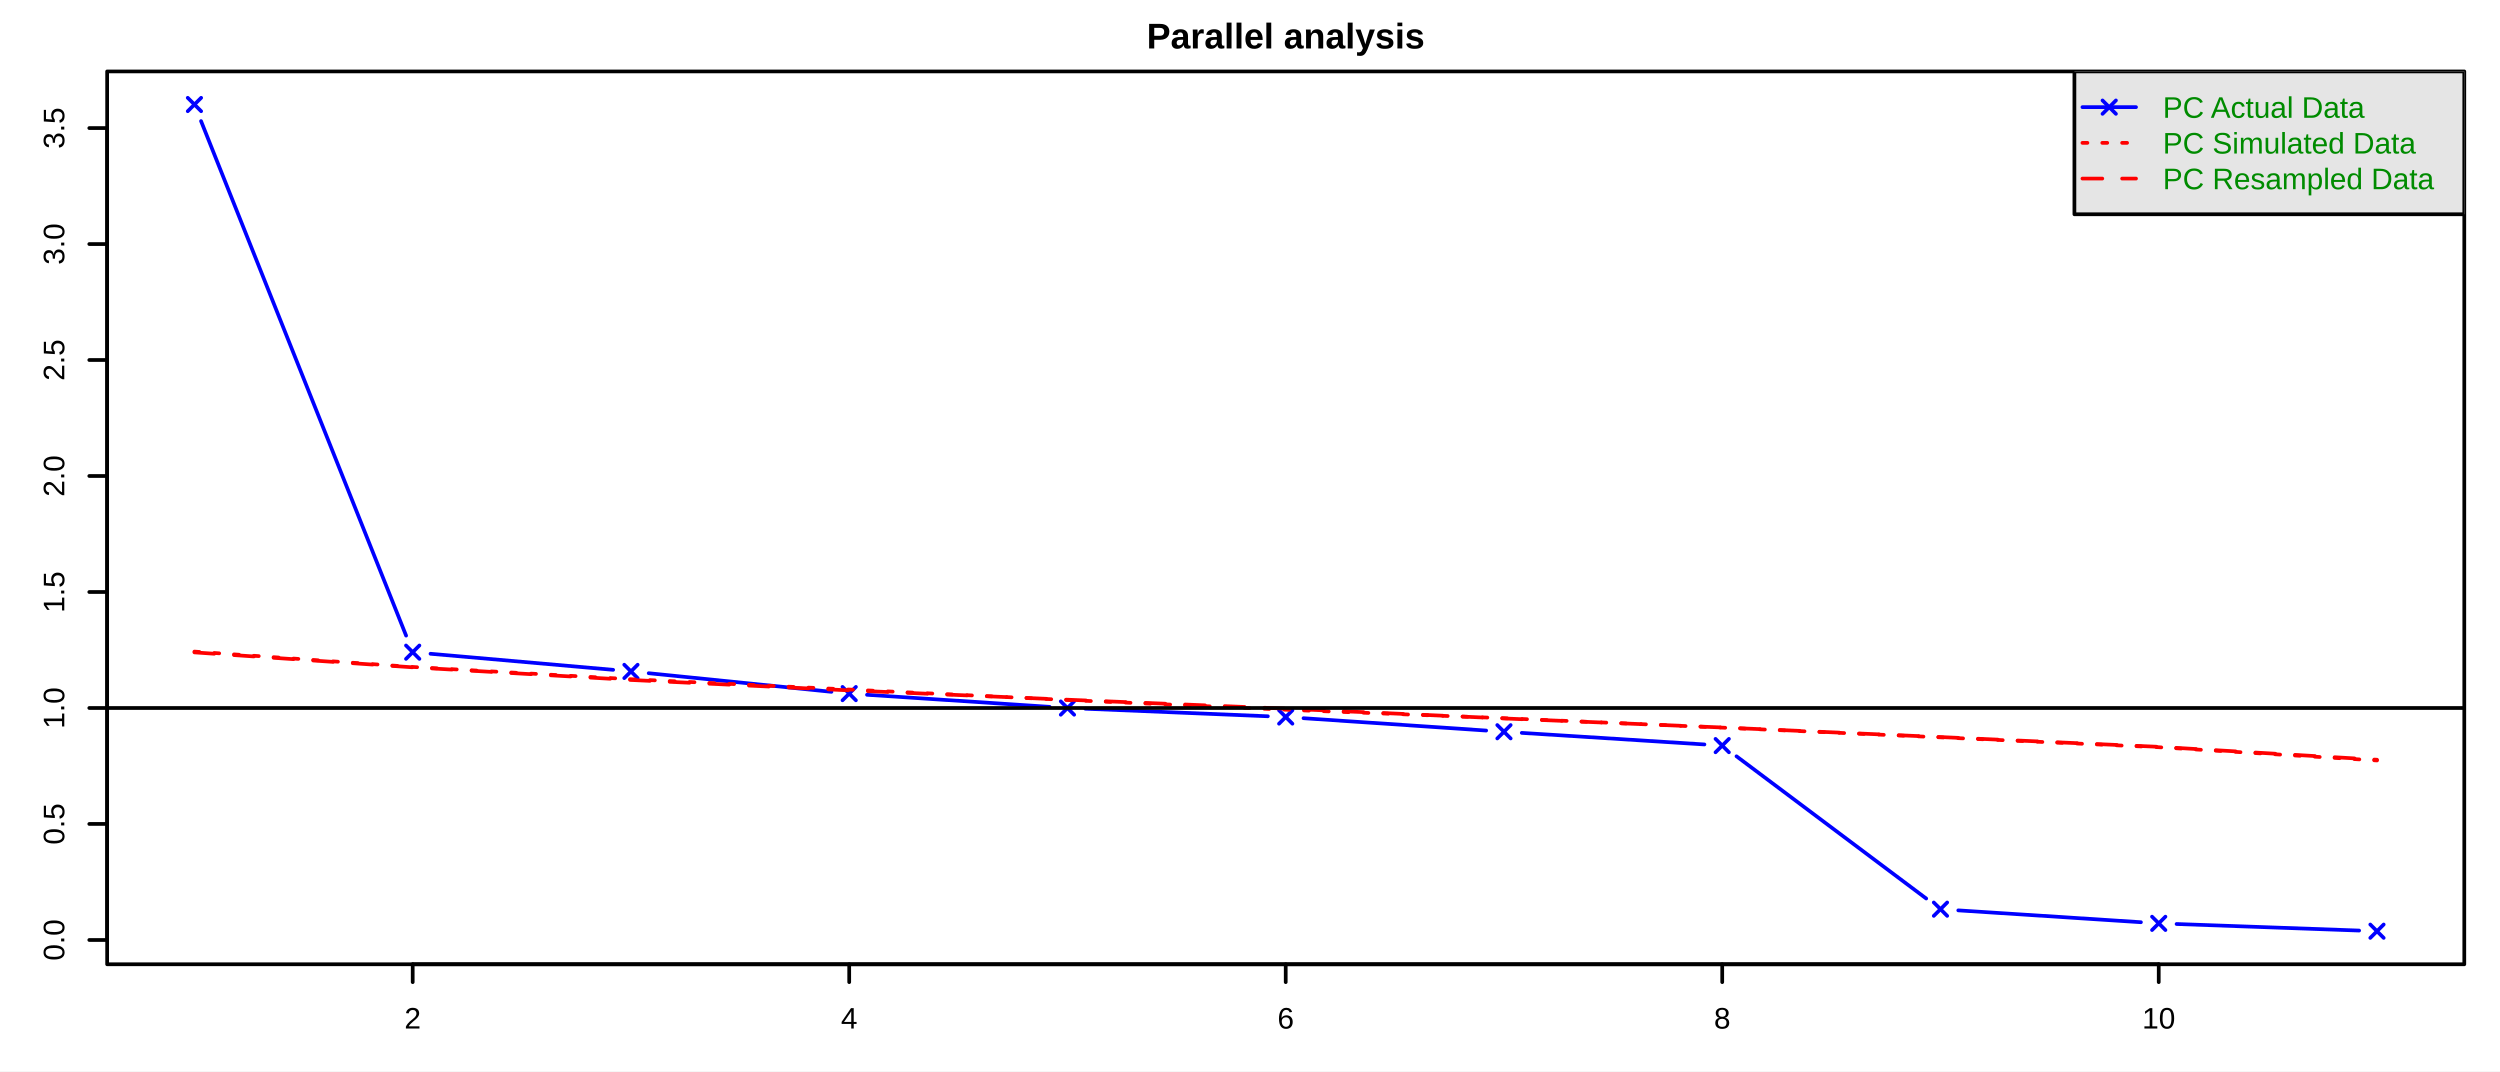
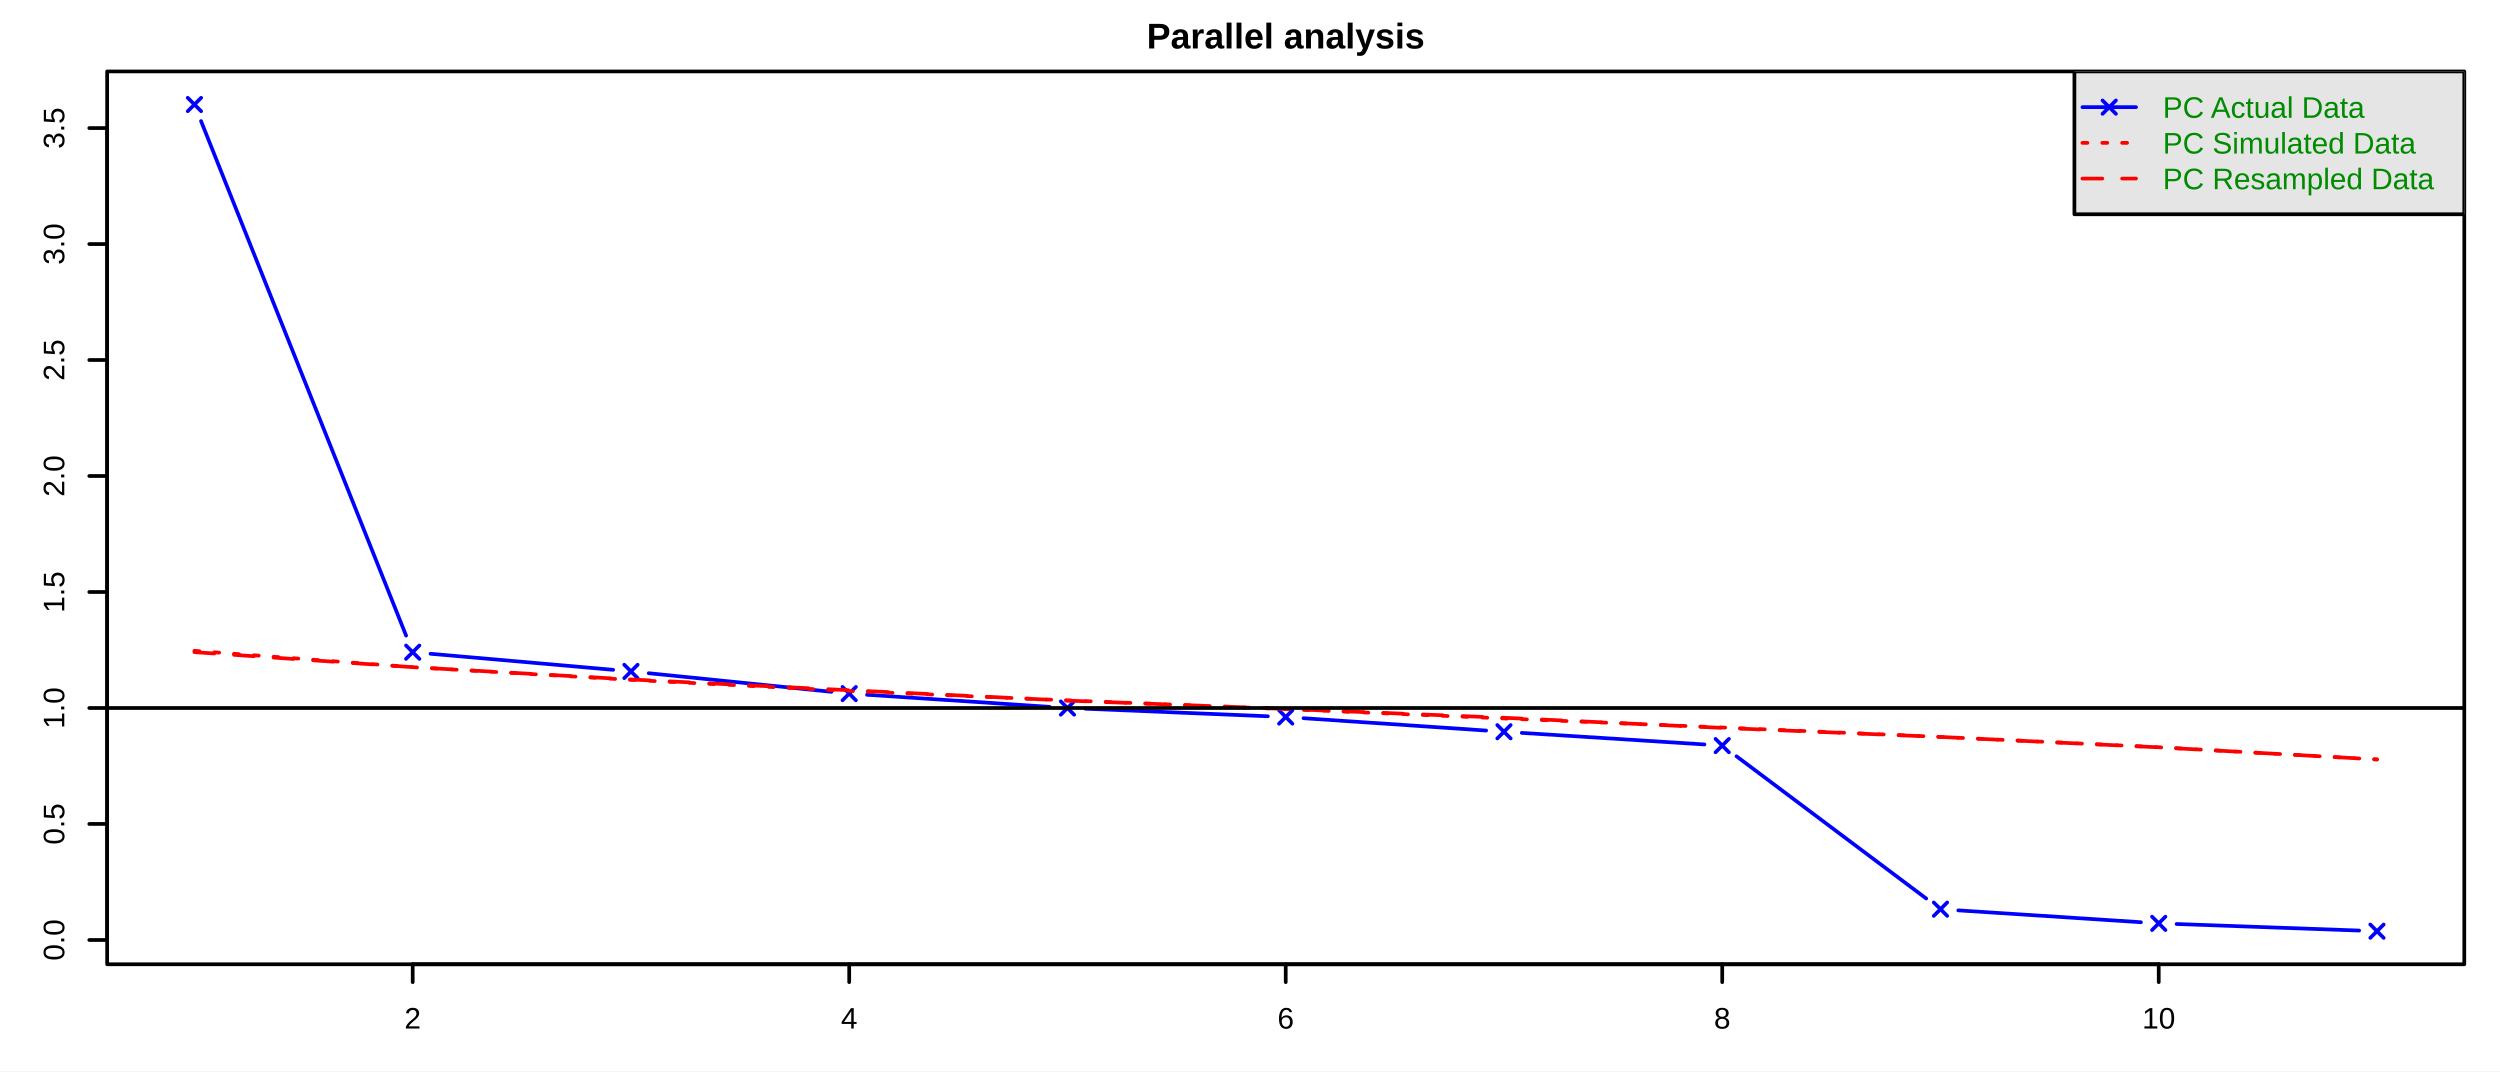
<svg xmlns="http://www.w3.org/2000/svg" width="504.00pt" height="216.00pt" viewBox="0 0 504.00 216.00">
  <g class="svglite">
    <defs>
      <style type="text/css">
    .svglite line, .svglite polyline, .svglite polygon, .svglite path, .svglite rect, .svglite circle {
      fill: none;
      stroke: #000000;
      stroke-linecap: round;
      stroke-linejoin: round;
      stroke-miterlimit: 10.00;
    }
    .svglite text {
      white-space: pre;
    }
    .svglite g.glyphgroup path {
      fill: inherit;
      stroke: none;
    }
  </style>
    </defs>
    <rect width="100%" height="100%" style="stroke: none; fill: #FFFFFF;" />
    <defs>
      <clipPath id="cpMC4wMHw1MDQuMDB8MC4wMHwyMTYuMDA=">
        <rect x="0.00" y="0.00" width="504.00" height="216.00" />
      </clipPath>
    </defs>
    <g clip-path="url(#cpMC4wMHw1MDQuMDB8MC4wMHwyMTYuMDA=)">
</g>
    <defs>
      <clipPath id="cpMjEuNjB8NDk2LjgwfDE0LjQwfDE5NC40MA==">
        <rect x="21.60" y="14.40" width="475.20" height="180.00" />
      </clipPath>
    </defs>
    <g clip-path="url(#cpMjEuNjB8NDk2LjgwfDE0LjQwfDE5NC40MA==)">
      <line x1="40.53" y1="24.41" x2="81.87" y2="128.14" style="stroke-width: 0.75; stroke: #0000FF;" />
      <line x1="86.79" y1="131.80" x2="123.61" y2="135.04" style="stroke-width: 0.75; stroke: #0000FF;" />
      <line x1="130.78" y1="135.72" x2="167.62" y2="139.47" style="stroke-width: 0.75; stroke: #0000FF;" />
      <line x1="174.79" y1="140.07" x2="211.61" y2="142.50" style="stroke-width: 0.75; stroke: #0000FF;" />
      <line x1="218.80" y1="142.88" x2="255.60" y2="144.40" style="stroke-width: 0.75; stroke: #0000FF;" />
      <line x1="262.79" y1="144.79" x2="299.61" y2="147.28" style="stroke-width: 0.75; stroke: #0000FF;" />
      <line x1="306.79" y1="147.75" x2="343.61" y2="150.08" style="stroke-width: 0.75; stroke: #0000FF;" />
      <line x1="350.08" y1="152.47" x2="388.32" y2="181.14" style="stroke-width: 0.75; stroke: #0000FF;" />
      <line x1="394.79" y1="183.53" x2="431.61" y2="185.92" style="stroke-width: 0.75; stroke: #0000FF;" />
      <line x1="438.80" y1="186.28" x2="475.60" y2="187.60" style="stroke-width: 0.75; stroke: #0000FF;" />
      <line x1="37.85" y1="22.42" x2="40.55" y2="19.72" style="stroke-width: 0.75; stroke: #0000FF;" />
      <line x1="37.85" y1="19.72" x2="40.55" y2="22.42" style="stroke-width: 0.75; stroke: #0000FF;" />
      <line x1="81.85" y1="132.83" x2="84.55" y2="130.13" style="stroke-width: 0.75; stroke: #0000FF;" />
      <line x1="81.85" y1="130.13" x2="84.55" y2="132.83" style="stroke-width: 0.75; stroke: #0000FF;" />
      <line x1="125.85" y1="136.71" x2="128.55" y2="134.01" style="stroke-width: 0.75; stroke: #0000FF;" />
      <line x1="125.85" y1="134.01" x2="128.55" y2="136.71" style="stroke-width: 0.75; stroke: #0000FF;" />
      <line x1="169.85" y1="141.18" x2="172.55" y2="138.48" style="stroke-width: 0.75; stroke: #0000FF;" />
      <line x1="169.85" y1="138.48" x2="172.55" y2="141.18" style="stroke-width: 0.75; stroke: #0000FF;" />
      <line x1="213.85" y1="144.09" x2="216.55" y2="141.39" style="stroke-width: 0.75; stroke: #0000FF;" />
      <line x1="213.85" y1="141.39" x2="216.55" y2="144.09" style="stroke-width: 0.75; stroke: #0000FF;" />
      <line x1="257.85" y1="145.90" x2="260.55" y2="143.20" style="stroke-width: 0.75; stroke: #0000FF;" />
      <line x1="257.85" y1="143.20" x2="260.55" y2="145.90" style="stroke-width: 0.75; stroke: #0000FF;" />
      <line x1="301.85" y1="148.87" x2="304.55" y2="146.17" style="stroke-width: 0.75; stroke: #0000FF;" />
      <line x1="301.85" y1="146.17" x2="304.55" y2="148.87" style="stroke-width: 0.75; stroke: #0000FF;" />
      <line x1="345.85" y1="151.66" x2="348.55" y2="148.96" style="stroke-width: 0.75; stroke: #0000FF;" />
      <line x1="345.85" y1="148.96" x2="348.55" y2="151.66" style="stroke-width: 0.75; stroke: #0000FF;" />
      <line x1="389.85" y1="184.64" x2="392.55" y2="181.94" style="stroke-width: 0.75; stroke: #0000FF;" />
      <line x1="389.85" y1="181.94" x2="392.55" y2="184.64" style="stroke-width: 0.75; stroke: #0000FF;" />
      <line x1="433.85" y1="187.50" x2="436.55" y2="184.80" style="stroke-width: 0.75; stroke: #0000FF;" />
      <line x1="433.85" y1="184.80" x2="436.55" y2="187.50" style="stroke-width: 0.75; stroke: #0000FF;" />
      <line x1="477.85" y1="189.08" x2="480.55" y2="186.38" style="stroke-width: 0.75; stroke: #0000FF;" />
      <line x1="477.85" y1="186.38" x2="480.55" y2="189.08" style="stroke-width: 0.75; stroke: #0000FF;" />
    </g>
    <g clip-path="url(#cpMC4wMHw1MDQuMDB8MC4wMHwyMTYuMDA=)">
      <line x1="83.20" y1="194.40" x2="435.20" y2="194.40" style="stroke-width: 0.75;" />
      <line x1="83.20" y1="194.40" x2="83.20" y2="198.00" style="stroke-width: 0.75;" />
      <line x1="171.20" y1="194.40" x2="171.20" y2="198.00" style="stroke-width: 0.75;" />
      <line x1="259.20" y1="194.40" x2="259.20" y2="198.00" style="stroke-width: 0.75;" />
      <line x1="347.20" y1="194.40" x2="347.20" y2="198.00" style="stroke-width: 0.75;" />
      <line x1="435.20" y1="194.40" x2="435.20" y2="198.00" style="stroke-width: 0.75;" />
      <text x="83.20" y="207.36" text-anchor="middle" style="font-size: 6.00px; font-family: &quot;Arial&quot;;" textLength="3.34px" lengthAdjust="spacingAndGlyphs">2</text>
      <text x="171.20" y="207.36" text-anchor="middle" style="font-size: 6.00px; font-family: &quot;Arial&quot;;" textLength="3.34px" lengthAdjust="spacingAndGlyphs">4</text>
      <text x="259.20" y="207.36" text-anchor="middle" style="font-size: 6.00px; font-family: &quot;Arial&quot;;" textLength="3.34px" lengthAdjust="spacingAndGlyphs">6</text>
      <text x="347.20" y="207.36" text-anchor="middle" style="font-size: 6.00px; font-family: &quot;Arial&quot;;" textLength="3.34px" lengthAdjust="spacingAndGlyphs">8</text>
      <text x="435.20" y="207.36" text-anchor="middle" style="font-size: 6.00px; font-family: &quot;Arial&quot;;" textLength="6.69px" lengthAdjust="spacingAndGlyphs">10</text>
      <line x1="21.60" y1="189.50" x2="21.60" y2="25.82" style="stroke-width: 0.75;" />
      <line x1="21.60" y1="189.50" x2="18.00" y2="189.50" style="stroke-width: 0.75;" />
      <line x1="21.60" y1="166.11" x2="18.00" y2="166.11" style="stroke-width: 0.75;" />
      <line x1="21.60" y1="142.73" x2="18.00" y2="142.73" style="stroke-width: 0.75;" />
      <line x1="21.60" y1="119.35" x2="18.00" y2="119.35" style="stroke-width: 0.75;" />
      <line x1="21.60" y1="95.96" x2="18.00" y2="95.96" style="stroke-width: 0.75;" />
      <line x1="21.60" y1="72.58" x2="18.00" y2="72.58" style="stroke-width: 0.75;" />
      <line x1="21.60" y1="49.20" x2="18.00" y2="49.20" style="stroke-width: 0.75;" />
      <line x1="21.60" y1="25.82" x2="18.00" y2="25.82" style="stroke-width: 0.75;" />
      <text transform="translate(12.96,189.50) rotate(-90)" text-anchor="middle" style="font-size: 6.00px; font-family: &quot;Arial&quot;;" textLength="8.36px" lengthAdjust="spacingAndGlyphs">0.0</text>
      <text transform="translate(12.96,166.11) rotate(-90)" text-anchor="middle" style="font-size: 6.00px; font-family: &quot;Arial&quot;;" textLength="8.36px" lengthAdjust="spacingAndGlyphs">0.5</text>
      <text transform="translate(12.96,142.73) rotate(-90)" text-anchor="middle" style="font-size: 6.00px; font-family: &quot;Arial&quot;;" textLength="8.36px" lengthAdjust="spacingAndGlyphs">1.0</text>
      <text transform="translate(12.96,119.35) rotate(-90)" text-anchor="middle" style="font-size: 6.00px; font-family: &quot;Arial&quot;;" textLength="8.36px" lengthAdjust="spacingAndGlyphs">1.5</text>
      <text transform="translate(12.96,95.96) rotate(-90)" text-anchor="middle" style="font-size: 6.00px; font-family: &quot;Arial&quot;;" textLength="8.36px" lengthAdjust="spacingAndGlyphs">2.0</text>
      <text transform="translate(12.96,72.58) rotate(-90)" text-anchor="middle" style="font-size: 6.00px; font-family: &quot;Arial&quot;;" textLength="8.36px" lengthAdjust="spacingAndGlyphs">2.5</text>
      <text transform="translate(12.96,49.20) rotate(-90)" text-anchor="middle" style="font-size: 6.00px; font-family: &quot;Arial&quot;;" textLength="8.36px" lengthAdjust="spacingAndGlyphs">3.0</text>
      <text transform="translate(12.96,25.82) rotate(-90)" text-anchor="middle" style="font-size: 6.00px; font-family: &quot;Arial&quot;;" textLength="8.36px" lengthAdjust="spacingAndGlyphs">3.5</text>
      <polygon points="21.60,194.40 496.80,194.40 496.80,14.40 21.60,14.40 " style="stroke-width: 0.75;" />
      <text x="259.20" y="9.77" text-anchor="middle" style="font-size: 7.20px; font-weight: bold; font-family: &quot;Arial&quot;;" textLength="55.98px" lengthAdjust="spacingAndGlyphs">Parallel analysis</text>
      <text x="259.20" y="221.76" text-anchor="middle" style="font-size: 6.00px; font-family: &quot;Arial&quot;;" textLength="54.09px" lengthAdjust="spacingAndGlyphs">Component Number</text>
      <text transform="translate(-1.44,104.40) rotate(-90)" text-anchor="middle" style="font-size: 6.00px; font-family: &quot;Arial&quot;;" textLength="98.86px" lengthAdjust="spacingAndGlyphs">eigen values of principal components</text>
    </g>
    <g clip-path="url(#cpMjEuNjB8NDk2LjgwfDE0LjQwfDE5NC40MA==)">
-       <polyline points="39.20,131.52 83.20,134.53 127.20,137.08 171.20,139.18 215.20,141.06 259.20,142.86 303.20,144.84 347.20,146.66 391.20,148.59 435.20,150.56 479.20,153.16 " style="stroke-width: 0.75; stroke: #FF0000; stroke-dasharray: 4.00,4.00;" />
-       <polyline points="39.20,131.36 83.20,134.46 127.20,136.93 171.20,139.01 215.20,141.12 259.20,143.08 303.20,144.79 347.20,146.69 391.20,148.65 435.20,150.64 479.20,153.31 " style="stroke-width: 0.75; stroke: #FF0000; stroke-dasharray: 1.00,3.00;" />
+       <polyline points="39.20,131.47 83.20,134.50 127.20,136.98 171.20,139.15 215.20,141.24 259.20,142.92 303.20,144.70 347.20,146.74 391.20,148.57 435.20,150.66 479.20,153.10 " style="stroke-width: 0.75; stroke: #FF0000; stroke-dasharray: 4.00,4.00;" />
+       <polyline points="39.20,131.20 83.20,134.50 127.20,137.06 171.20,139.30 215.20,141.20 259.20,142.95 303.20,144.84 347.20,146.66 391.20,148.56 435.20,150.64 479.20,153.11 " style="stroke-width: 0.75; stroke: #FF0000; stroke-dasharray: 1.00,3.00;" />
      <rect x="418.20" y="14.40" width="78.60" height="28.80" style="stroke-width: 0.75; fill: #E5E5E5;" />
      <line x1="419.82" y1="21.60" x2="430.62" y2="21.60" style="stroke-width: 0.75; stroke: #0000FF;" />
      <line x1="419.82" y1="28.80" x2="430.62" y2="28.80" style="stroke-width: 0.75; stroke: #FF0000; stroke-dasharray: 1.00,3.00;" />
      <line x1="419.82" y1="36.00" x2="430.62" y2="36.00" style="stroke-width: 0.75; stroke: #FF0000; stroke-dasharray: 4.00,4.00;" />
      <line x1="423.87" y1="22.95" x2="426.57" y2="20.25" style="stroke-width: 0.75; stroke: #0000FF;" />
      <line x1="423.87" y1="20.25" x2="426.57" y2="22.95" style="stroke-width: 0.75; stroke: #0000FF;" />
      <text x="436.02" y="23.75" style="font-size: 6.00px;fill: #008B00; font-family: &quot;Arial&quot;;" textLength="45.73px" lengthAdjust="spacingAndGlyphs">  PC  Actual Data</text>
      <text x="436.02" y="30.95" style="font-size: 6.00px;fill: #008B00; font-family: &quot;Arial&quot;;" textLength="56.08px" lengthAdjust="spacingAndGlyphs">  PC  Simulated Data</text>
      <text x="436.02" y="38.15" style="font-size: 6.00px;fill: #008B00; font-family: &quot;Arial&quot;;" textLength="58.08px" lengthAdjust="spacingAndGlyphs"> PC  Resampled Data</text>
      <line x1="21.60" y1="142.73" x2="496.80" y2="142.73" style="stroke-width: 0.75;" />
    </g>
  </g>
</svg>
